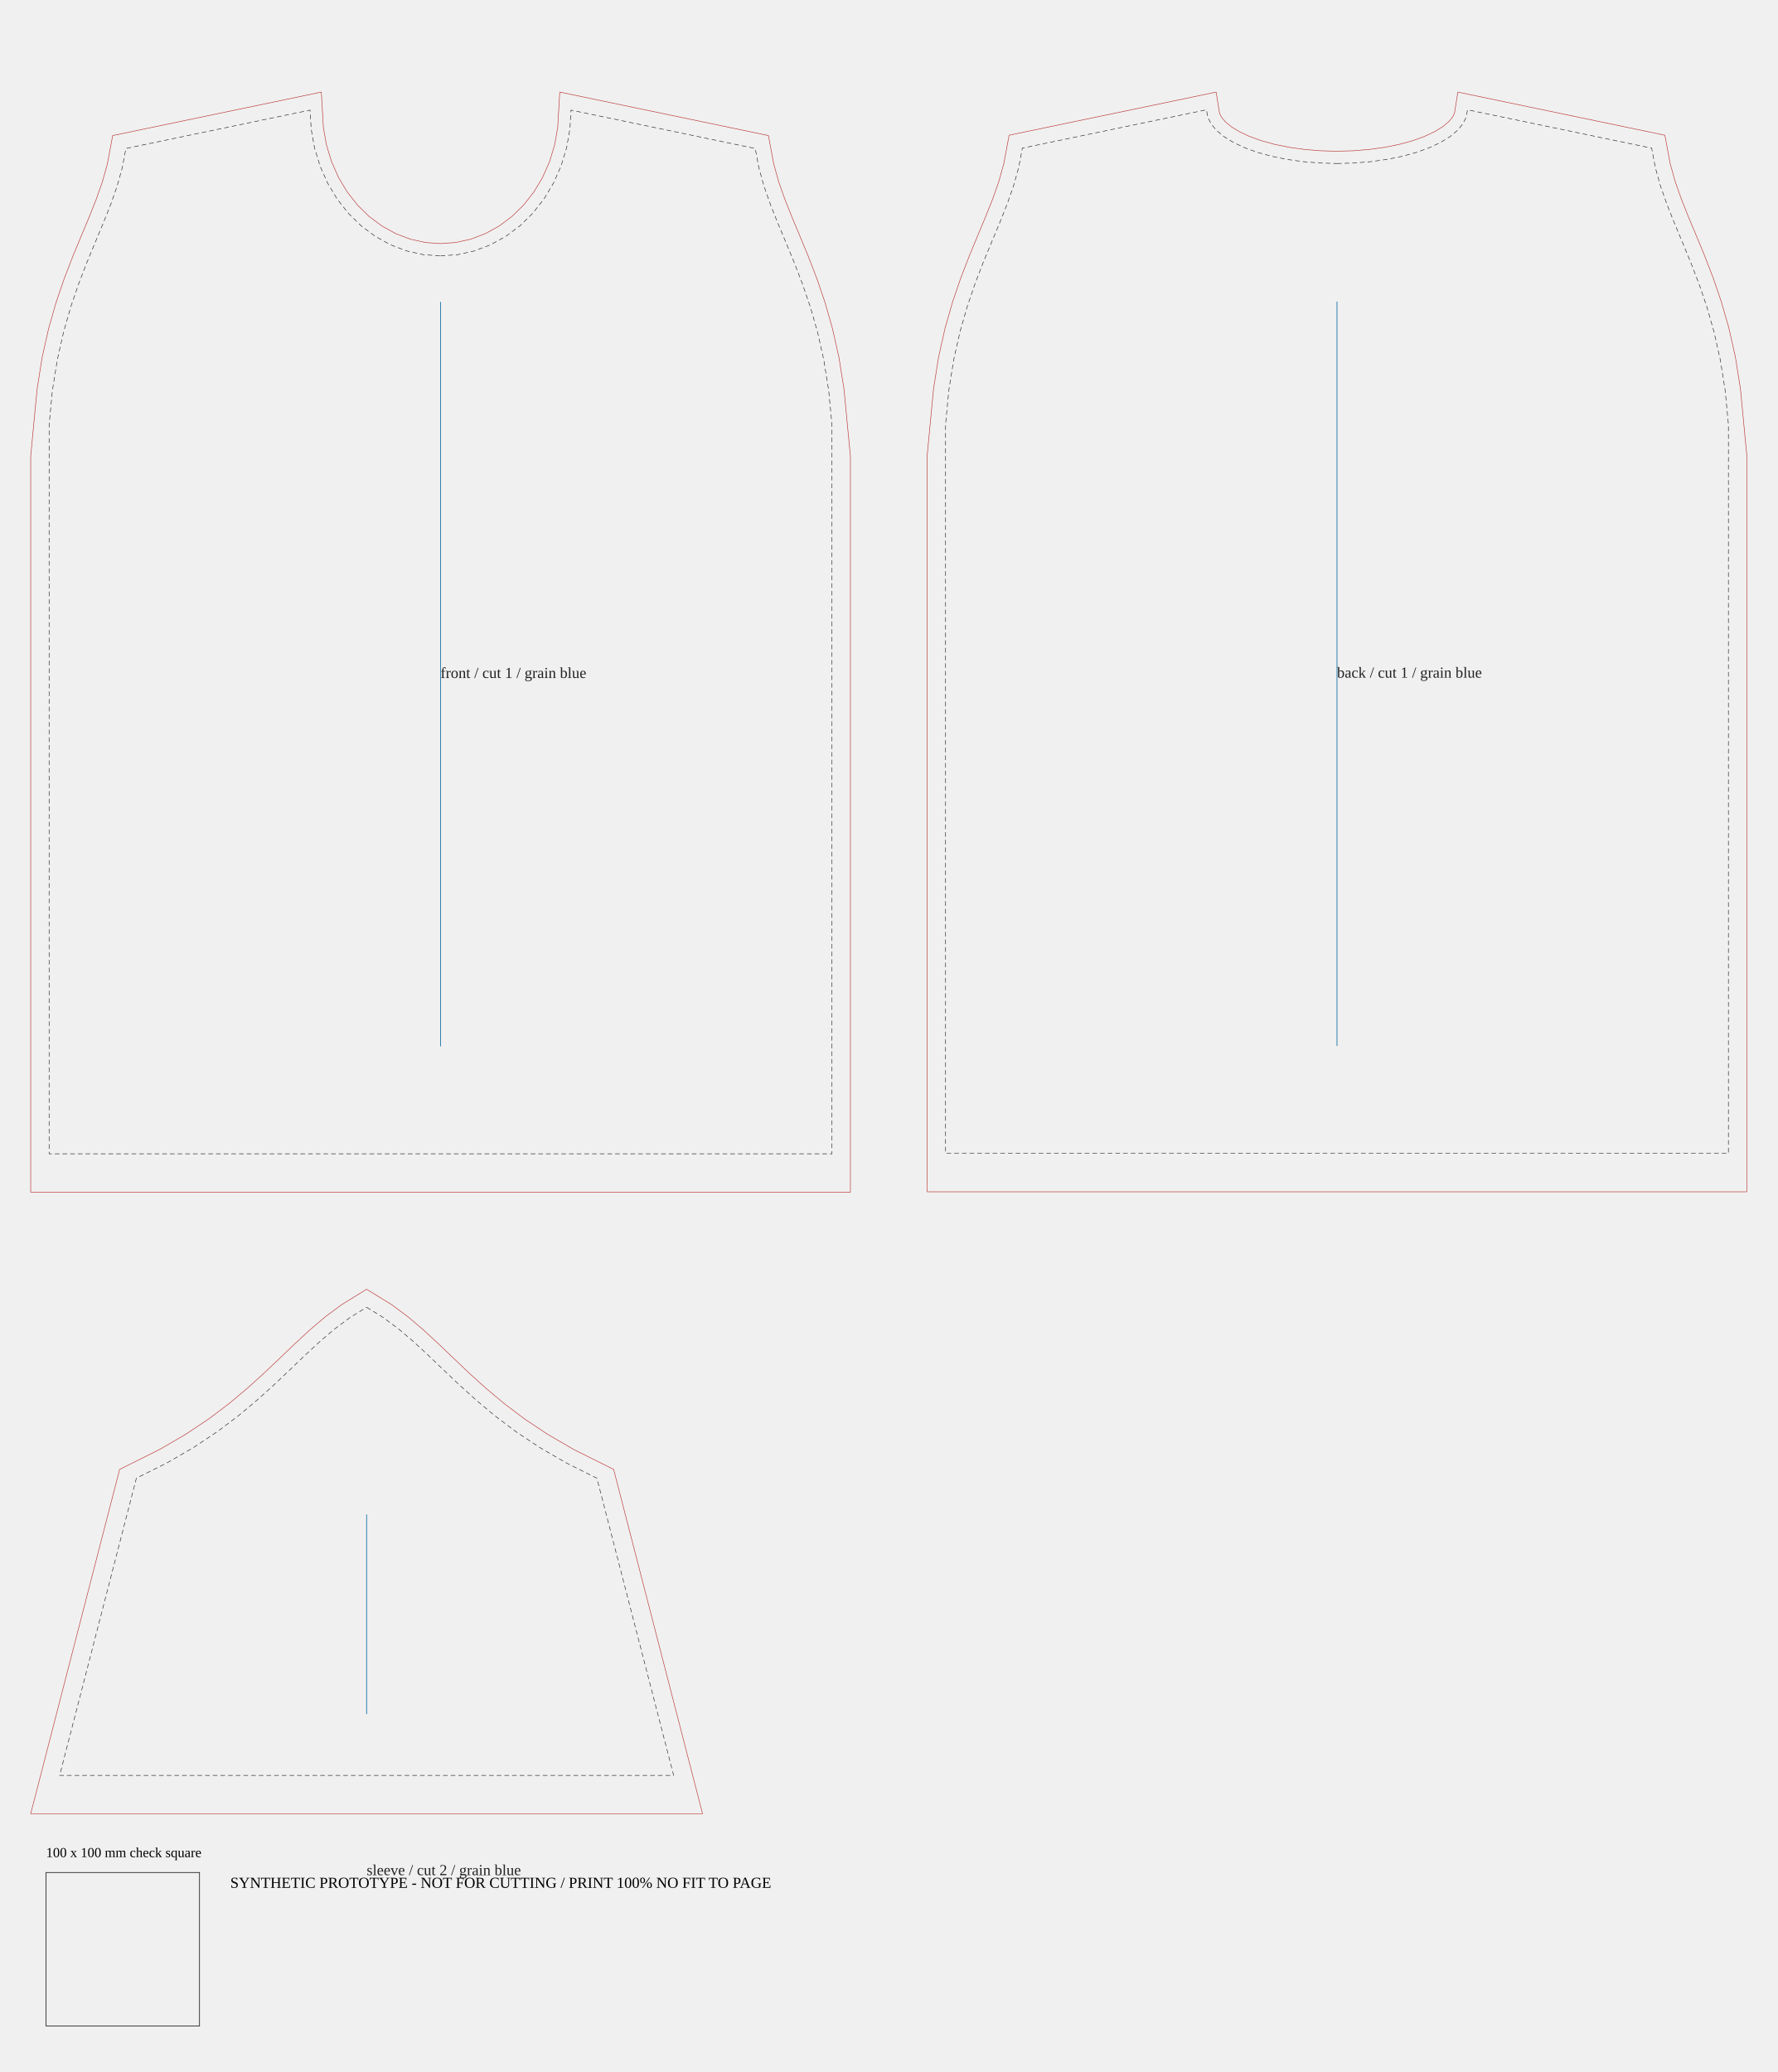
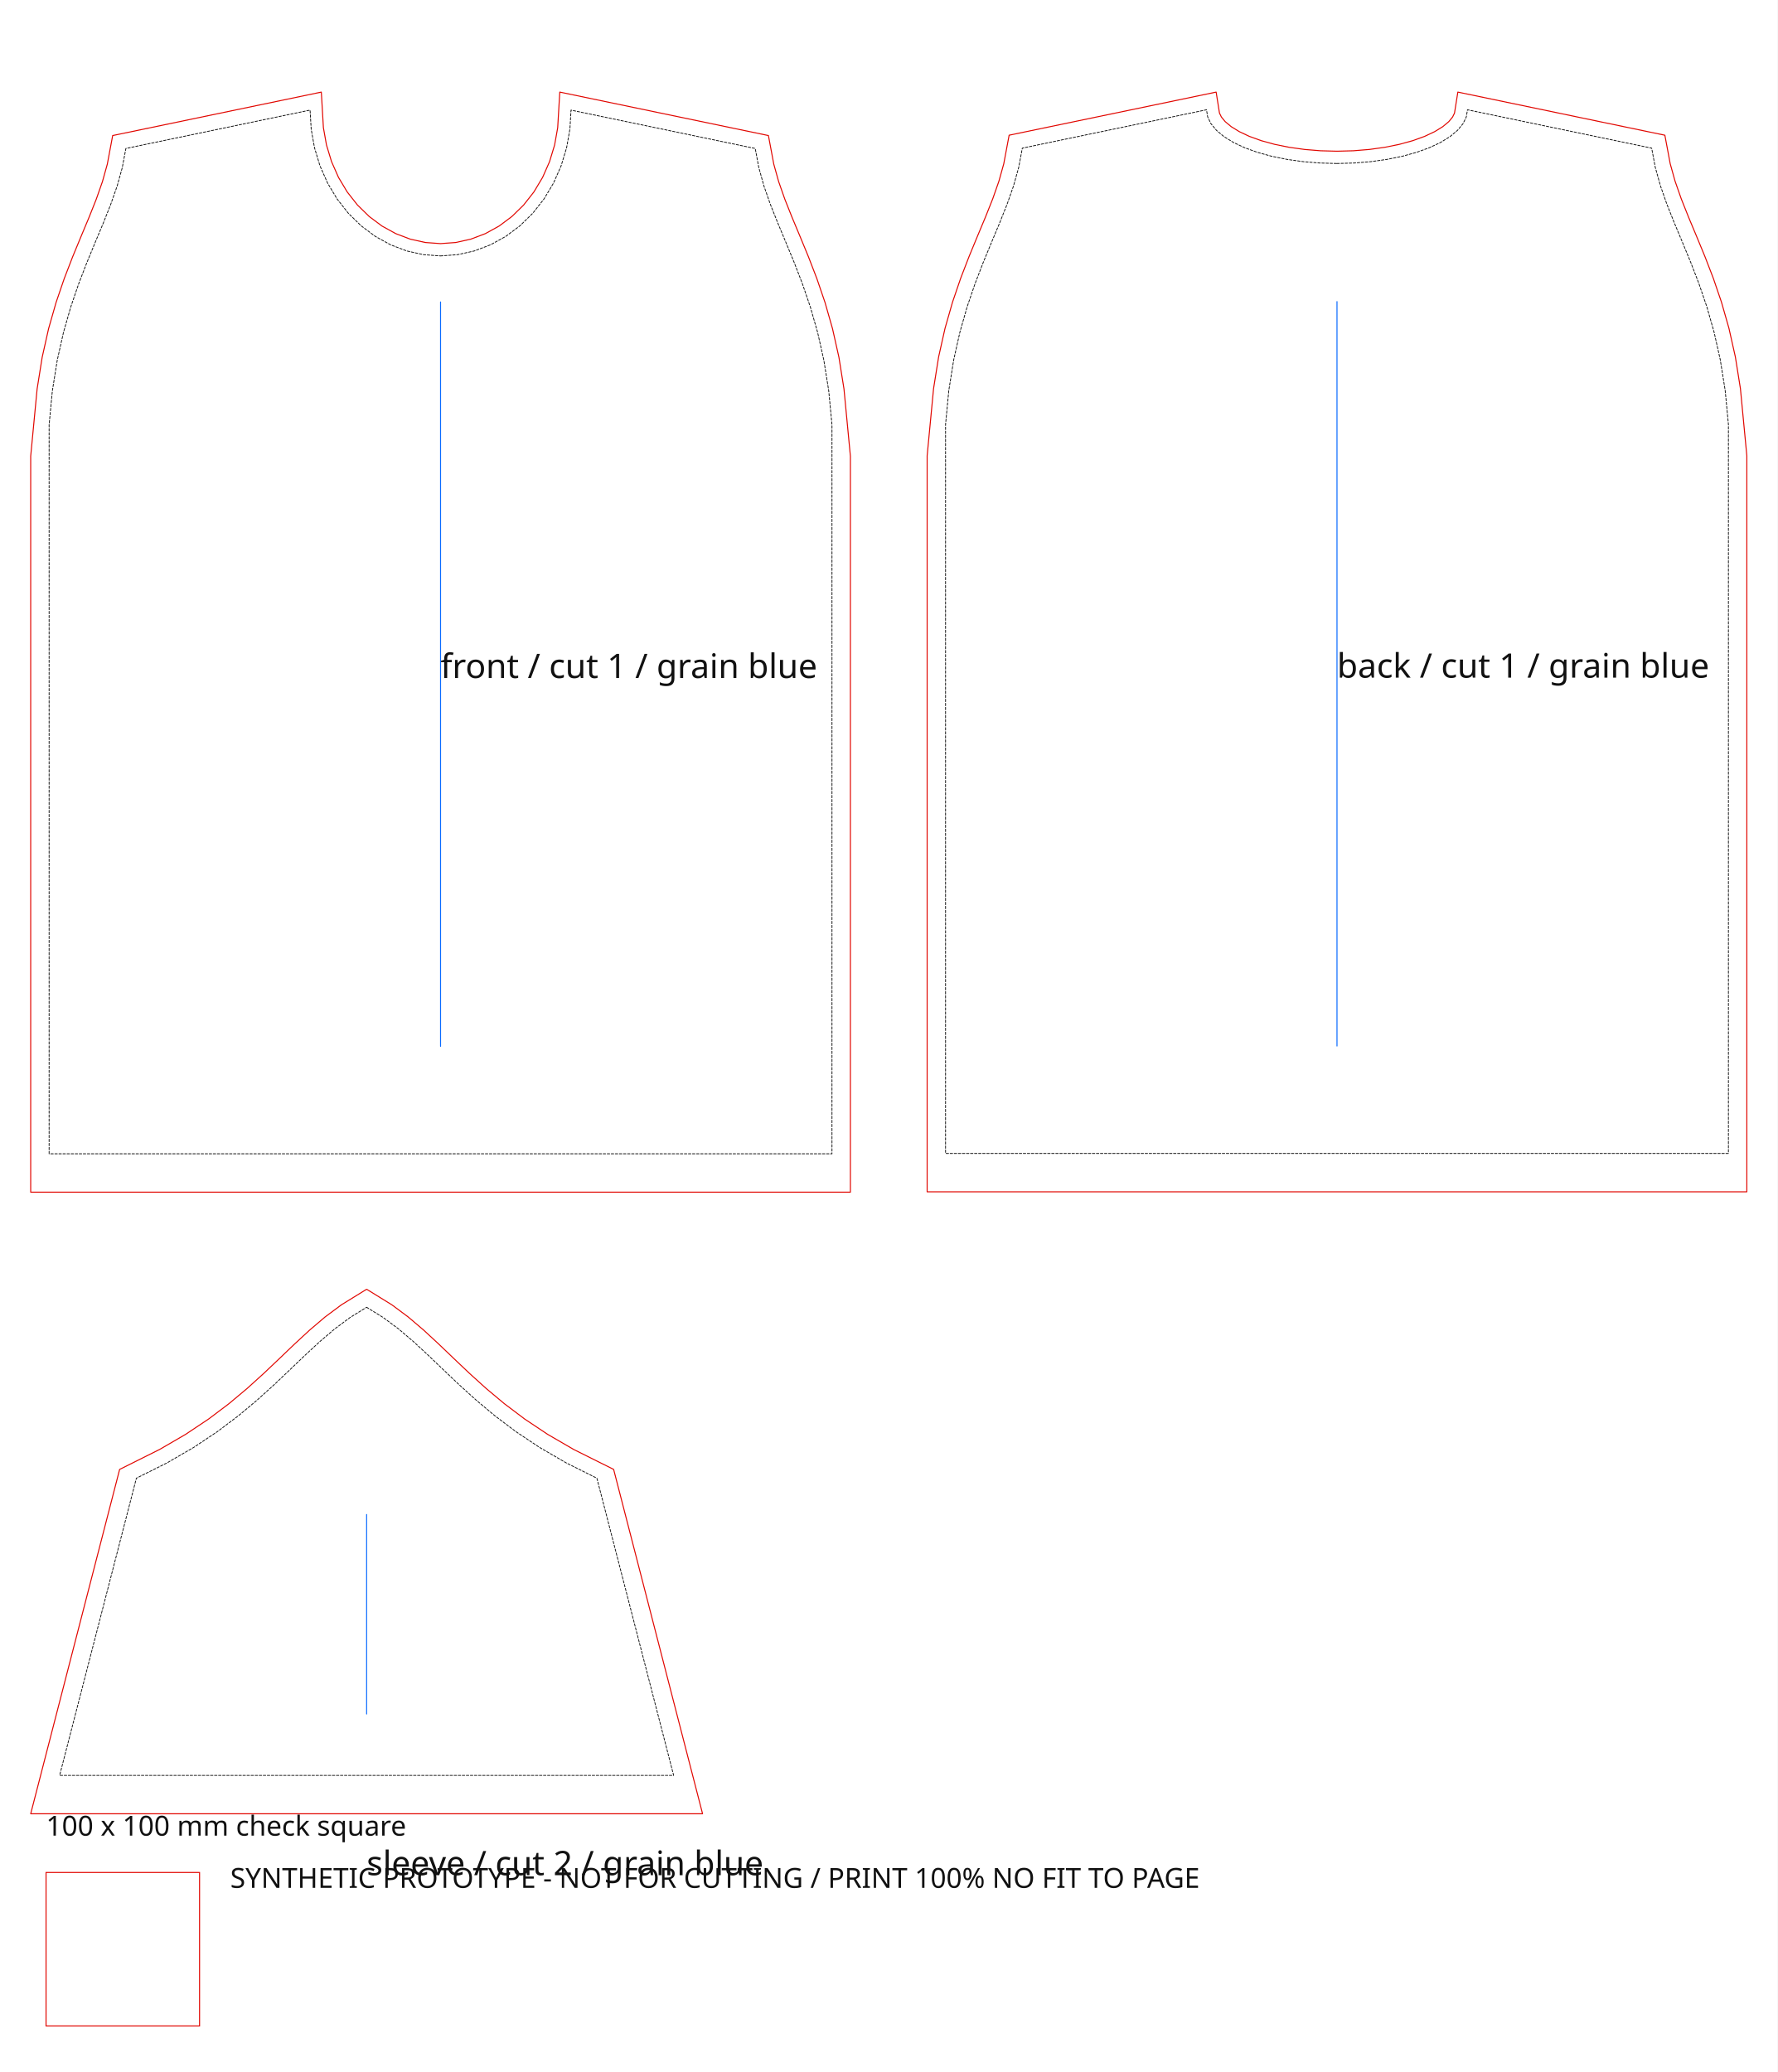
<svg xmlns="http://www.w3.org/2000/svg" width="1158mm" height="1350mm" viewBox="0 0 1158 1350">
-   <g fill="none" stroke-linejoin="round">
+   <rect width="100%" height="100%" fill="#ffffff" />
+   <style>
+ .cutline { stroke: #e10600; stroke-width: 2.5; vector-effect: non-scaling-stroke; }
+ .seamline { stroke: #111111; stroke-width: 2; stroke-dasharray: 6 4; vector-effect: non-scaling-stroke; }
+ .grainline { stroke: #0b6bff; stroke-width: 2.5; vector-effect: non-scaling-stroke; }
+ text { fill: #111111; font-family: sans-serif; }
+ </style>
+   <g fill="none" stroke-linejoin="round" stroke-linecap="round">
    <g transform="translate(287 71.7408)" id="front">
-       <polygon class="cutline" points="0,86.979 9.928,86.251 19.701,84.079 29.162,80.489 38.155,75.532 46.528,69.28 54.132,61.827 60.829,53.292 66.492,43.819 71.015,33.568 74.311,22.718 76.314,11.462 77.675,-11.741 213.595,16.576 217.088,35.21 220.262,46.58 224.289,58.056 228.999,69.887 234.196,82.307 239.663,95.541 245.167,109.812 250.471,125.34 255.335,142.341 259.525,161.033 262.814,181.631 267,225.47 267,705 -267,705 -267,225.47 -262.814,181.631 -259.525,161.033 -255.335,142.341 -250.471,125.34 -245.167,109.812 -239.663,95.541 -234.196,82.307 -228.999,69.887 -224.289,58.056 -220.262,46.58 -217.088,35.21 -213.595,16.576 -77.675,-11.741 -76.314,11.462 -74.311,22.718 -71.015,33.568 -66.492,43.819 -60.829,53.292 -54.132,61.827 -46.528,69.28 -38.155,75.532 -29.162,80.489 -19.701,84.079 -9.928,86.251" stroke="#bb3333" stroke-width="0.35" />
-       <polygon class="seamline" points="0,95 11.095,94.187 22,91.763 32.528,87.769 42.5,82.272 51.745,75.369 60.104,67.175 67.435,57.832 73.612,47.5 78.53,36.355 82.104,24.588 84.273,12.4 85,0 205,25 207.34,37.479 210.718,49.583 214.922,61.562 219.741,73.667 224.962,86.146 230.375,99.25 235.767,113.229 240.926,128.333 245.641,144.812 249.699,162.917 252.889,182.896 255,205 255,680 -255,680 -255,205 -252.889,182.896 -249.699,162.917 -245.641,144.812 -240.926,128.333 -235.767,113.229 -230.375,99.25 -224.962,86.146 -219.741,73.667 -214.922,61.562 -210.718,49.583 -207.34,37.479 -205,25 -85,0 -84.273,12.4 -82.104,24.588 -78.53,36.355 -73.612,47.5 -67.435,57.832 -60.104,67.175 -51.745,75.369 -42.5,82.272 -32.528,87.769 -22,91.763 -11.095,94.187" stroke="#222222" stroke-width="0.35" stroke-dasharray="3 2" />
+       <polygon class="cutline" points="0,86.979 9.928,86.251 19.701,84.079 29.162,80.489 38.155,75.532 46.528,69.28 54.132,61.827 60.829,53.292 66.492,43.819 71.015,33.568 74.311,22.718 76.314,11.462 77.675,-11.741 213.595,16.576 217.088,35.21 220.262,46.58 224.289,58.056 228.999,69.887 234.196,82.307 239.663,95.541 245.167,109.812 250.471,125.34 255.335,142.341 259.525,161.033 262.814,181.631 267,225.47 267,705 -267,705 -267,225.47 -262.814,181.631 -259.525,161.033 -255.335,142.341 -250.471,125.34 -245.167,109.812 -239.663,95.541 -234.196,82.307 -228.999,69.887 -224.289,58.056 -220.262,46.58 -217.088,35.21 -213.595,16.576 -77.675,-11.741 -76.314,11.462 -74.311,22.718 -71.015,33.568 -66.492,43.819 -60.829,53.292 -54.132,61.827 -46.528,69.28 -38.155,75.532 -29.162,80.489 -19.701,84.079 -9.928,86.251" />
+       <polygon class="seamline" points="0,95 11.095,94.187 22,91.763 32.528,87.769 42.5,82.272 51.745,75.369 60.104,67.175 67.435,57.832 73.612,47.5 78.53,36.355 82.104,24.588 84.273,12.4 85,0 205,25 207.34,37.479 210.718,49.583 214.922,61.562 219.741,73.667 224.962,86.146 230.375,99.25 235.767,113.229 240.926,128.333 245.641,144.812 249.699,162.917 252.889,182.896 255,205 255,680 -255,680 -255,205 -252.889,182.896 -249.699,162.917 -245.641,144.812 -240.926,128.333 -235.767,113.229 -230.375,99.25 -224.962,86.146 -219.741,73.667 -214.922,61.562 -210.718,49.583 -207.34,37.479 -205,25 -85,0 -84.273,12.4 -82.104,24.588 -78.53,36.355 -73.612,47.5 -67.435,57.832 -60.104,67.175 -51.745,75.369 -42.5,82.272 -32.528,87.769 -22,91.763 -11.095,94.187" />
      <line data-join="shoulder" data-side="front" data-allowance-mm="10" x1="85" y1="0" x2="205" y2="25" stroke="none" />
      <line data-join="armscye_front" data-side="front" data-allowance-mm="10" x1="205" y1="25" x2="207.34" y2="37.479" stroke="none" />
      <line data-join="armscye_front" data-side="front" data-allowance-mm="10" x1="207.34" y1="37.479" x2="210.718" y2="49.583" stroke="none" />
      <line data-join="armscye_front" data-side="front" data-allowance-mm="10" x1="210.718" y1="49.583" x2="214.922" y2="61.562" stroke="none" />
      <line data-join="armscye_front" data-side="front" data-allowance-mm="10" x1="214.922" y1="61.562" x2="219.741" y2="73.667" stroke="none" />
      <line data-join="armscye_front" data-side="front" data-allowance-mm="10" x1="219.741" y1="73.667" x2="224.962" y2="86.146" stroke="none" />
      <line data-join="armscye_front" data-side="front" data-allowance-mm="10" x1="224.962" y1="86.146" x2="230.375" y2="99.25" stroke="none" />
      <line data-join="armscye_front" data-side="front" data-allowance-mm="10" x1="230.375" y1="99.25" x2="235.767" y2="113.229" stroke="none" />
      <line data-join="armscye_front" data-side="front" data-allowance-mm="10" x1="235.767" y1="113.229" x2="240.926" y2="128.333" stroke="none" />
      <line data-join="armscye_front" data-side="front" data-allowance-mm="10" x1="240.926" y1="128.333" x2="245.641" y2="144.812" stroke="none" />
      <line data-join="armscye_front" data-side="front" data-allowance-mm="10" x1="245.641" y1="144.812" x2="249.699" y2="162.917" stroke="none" />
      <line data-join="armscye_front" data-side="front" data-allowance-mm="10" x1="249.699" y1="162.917" x2="252.889" y2="182.896" stroke="none" />
      <line data-join="armscye_front" data-side="front" data-allowance-mm="10" x1="252.889" y1="182.896" x2="255" y2="205" stroke="none" />
      <line data-join="side" data-side="front" data-allowance-mm="12" x1="255" y1="205" x2="255" y2="680" stroke="none" />
      <line data-join="side" data-side="front" data-allowance-mm="12" x1="-255" y1="680" x2="-255" y2="205" stroke="none" />
      <line data-join="armscye_front" data-side="front" data-allowance-mm="10" x1="-255" y1="205" x2="-252.889" y2="182.896" stroke="none" />
      <line data-join="armscye_front" data-side="front" data-allowance-mm="10" x1="-252.889" y1="182.896" x2="-249.699" y2="162.917" stroke="none" />
      <line data-join="armscye_front" data-side="front" data-allowance-mm="10" x1="-249.699" y1="162.917" x2="-245.641" y2="144.812" stroke="none" />
      <line data-join="armscye_front" data-side="front" data-allowance-mm="10" x1="-245.641" y1="144.812" x2="-240.926" y2="128.333" stroke="none" />
      <line data-join="armscye_front" data-side="front" data-allowance-mm="10" x1="-240.926" y1="128.333" x2="-235.767" y2="113.229" stroke="none" />
      <line data-join="armscye_front" data-side="front" data-allowance-mm="10" x1="-235.767" y1="113.229" x2="-230.375" y2="99.25" stroke="none" />
      <line data-join="armscye_front" data-side="front" data-allowance-mm="10" x1="-230.375" y1="99.25" x2="-224.962" y2="86.146" stroke="none" />
      <line data-join="armscye_front" data-side="front" data-allowance-mm="10" x1="-224.962" y1="86.146" x2="-219.741" y2="73.667" stroke="none" />
      <line data-join="armscye_front" data-side="front" data-allowance-mm="10" x1="-219.741" y1="73.667" x2="-214.922" y2="61.562" stroke="none" />
      <line data-join="armscye_front" data-side="front" data-allowance-mm="10" x1="-214.922" y1="61.562" x2="-210.718" y2="49.583" stroke="none" />
      <line data-join="armscye_front" data-side="front" data-allowance-mm="10" x1="-210.718" y1="49.583" x2="-207.34" y2="37.479" stroke="none" />
      <line data-join="armscye_front" data-side="front" data-allowance-mm="10" x1="-207.34" y1="37.479" x2="-205" y2="25" stroke="none" />
      <line data-join="shoulder" data-side="front" data-allowance-mm="10" x1="-205" y1="25" x2="-85" y2="0" stroke="none" />
-       <line class="grainline" x1="0" y1="125" x2="0" y2="610" stroke="#2277aa" stroke-width="0.5" />
-       <text x="0" y="370" fill="#222" stroke="none" font-size="10">front / cut 1 / grain blue</text>
+       <line class="grainline" x1="0" y1="125" x2="0" y2="610" />
+       <text x="0" y="370" font-size="22">front / cut 1 / grain blue</text>
    </g>
    <g transform="translate(871 71.52032)" id="back">
-       <polygon class="cutline" points="0,26.997 10.66,26.709 21.119,25.853 31.177,24.447 40.641,22.525 49.321,20.137 57.039,17.35 63.624,14.258 68.926,10.991 72.831,7.73 75.319,4.712 76.557,2.148 78.733,-11.52 213.595,16.576 217.088,35.21 220.262,46.58 224.289,58.056 228.999,69.887 234.196,82.307 239.663,95.541 245.167,109.812 250.471,125.34 255.335,142.341 259.525,161.033 262.814,181.631 267,225.47 267,705 -267,705 -267,225.47 -262.814,181.631 -259.525,161.033 -255.335,142.341 -250.471,125.34 -245.167,109.812 -239.663,95.541 -234.196,82.307 -228.999,69.887 -224.289,58.056 -220.262,46.58 -217.088,35.21 -213.595,16.576 -78.733,-11.52 -76.557,2.148 -75.319,4.712 -72.831,7.73 -68.926,10.991 -63.624,14.258 -57.039,17.35 -49.321,20.137 -40.641,22.525 -31.177,24.447 -21.119,25.853 -10.66,26.709" stroke="#bb3333" stroke-width="0.35" />
-       <polygon class="seamline" points="0,35 11.095,34.701 22,33.807 32.528,32.336 42.5,30.311 51.745,27.767 60.104,24.749 67.435,21.307 73.612,17.5 78.53,13.394 82.104,9.059 84.273,4.568 85,0 205,25 207.34,37.479 210.718,49.583 214.922,61.562 219.741,73.667 224.962,86.146 230.375,99.25 235.767,113.229 240.926,128.333 245.641,144.812 249.699,162.917 252.889,182.896 255,205 255,680 -255,680 -255,205 -252.889,182.896 -249.699,162.917 -245.641,144.812 -240.926,128.333 -235.767,113.229 -230.375,99.25 -224.962,86.146 -219.741,73.667 -214.922,61.562 -210.718,49.583 -207.34,37.479 -205,25 -85,0 -84.273,4.568 -82.104,9.059 -78.53,13.394 -73.612,17.5 -67.435,21.307 -60.104,24.749 -51.745,27.767 -42.5,30.311 -32.528,32.336 -22,33.807 -11.095,34.701" stroke="#222222" stroke-width="0.35" stroke-dasharray="3 2" />
+       <polygon class="cutline" points="0,26.997 10.66,26.709 21.119,25.853 31.177,24.447 40.641,22.525 49.321,20.137 57.039,17.35 63.624,14.258 68.926,10.991 72.831,7.73 75.319,4.712 76.557,2.148 78.733,-11.52 213.595,16.576 217.088,35.21 220.262,46.58 224.289,58.056 228.999,69.887 234.196,82.307 239.663,95.541 245.167,109.812 250.471,125.34 255.335,142.341 259.525,161.033 262.814,181.631 267,225.47 267,705 -267,705 -267,225.47 -262.814,181.631 -259.525,161.033 -255.335,142.341 -250.471,125.34 -245.167,109.812 -239.663,95.541 -234.196,82.307 -228.999,69.887 -224.289,58.056 -220.262,46.58 -217.088,35.21 -213.595,16.576 -78.733,-11.52 -76.557,2.148 -75.319,4.712 -72.831,7.73 -68.926,10.991 -63.624,14.258 -57.039,17.35 -49.321,20.137 -40.641,22.525 -31.177,24.447 -21.119,25.853 -10.66,26.709" />
+       <polygon class="seamline" points="0,35 11.095,34.701 22,33.807 32.528,32.336 42.5,30.311 51.745,27.767 60.104,24.749 67.435,21.307 73.612,17.5 78.53,13.394 82.104,9.059 84.273,4.568 85,0 205,25 207.34,37.479 210.718,49.583 214.922,61.562 219.741,73.667 224.962,86.146 230.375,99.25 235.767,113.229 240.926,128.333 245.641,144.812 249.699,162.917 252.889,182.896 255,205 255,680 -255,680 -255,205 -252.889,182.896 -249.699,162.917 -245.641,144.812 -240.926,128.333 -235.767,113.229 -230.375,99.25 -224.962,86.146 -219.741,73.667 -214.922,61.562 -210.718,49.583 -207.34,37.479 -205,25 -85,0 -84.273,4.568 -82.104,9.059 -78.53,13.394 -73.612,17.5 -67.435,21.307 -60.104,24.749 -51.745,27.767 -42.5,30.311 -32.528,32.336 -22,33.807 -11.095,34.701" />
      <line data-join="shoulder" data-side="back" data-allowance-mm="10" x1="85" y1="0" x2="205" y2="25" stroke="none" />
      <line data-join="armscye_back" data-side="back" data-allowance-mm="10" x1="205" y1="25" x2="207.34" y2="37.479" stroke="none" />
      <line data-join="armscye_back" data-side="back" data-allowance-mm="10" x1="207.34" y1="37.479" x2="210.718" y2="49.583" stroke="none" />
      <line data-join="armscye_back" data-side="back" data-allowance-mm="10" x1="210.718" y1="49.583" x2="214.922" y2="61.562" stroke="none" />
      <line data-join="armscye_back" data-side="back" data-allowance-mm="10" x1="214.922" y1="61.562" x2="219.741" y2="73.667" stroke="none" />
      <line data-join="armscye_back" data-side="back" data-allowance-mm="10" x1="219.741" y1="73.667" x2="224.962" y2="86.146" stroke="none" />
      <line data-join="armscye_back" data-side="back" data-allowance-mm="10" x1="224.962" y1="86.146" x2="230.375" y2="99.25" stroke="none" />
      <line data-join="armscye_back" data-side="back" data-allowance-mm="10" x1="230.375" y1="99.25" x2="235.767" y2="113.229" stroke="none" />
      <line data-join="armscye_back" data-side="back" data-allowance-mm="10" x1="235.767" y1="113.229" x2="240.926" y2="128.333" stroke="none" />
      <line data-join="armscye_back" data-side="back" data-allowance-mm="10" x1="240.926" y1="128.333" x2="245.641" y2="144.812" stroke="none" />
      <line data-join="armscye_back" data-side="back" data-allowance-mm="10" x1="245.641" y1="144.812" x2="249.699" y2="162.917" stroke="none" />
      <line data-join="armscye_back" data-side="back" data-allowance-mm="10" x1="249.699" y1="162.917" x2="252.889" y2="182.896" stroke="none" />
      <line data-join="armscye_back" data-side="back" data-allowance-mm="10" x1="252.889" y1="182.896" x2="255" y2="205" stroke="none" />
      <line data-join="side" data-side="back" data-allowance-mm="12" x1="255" y1="205" x2="255" y2="680" stroke="none" />
      <line data-join="side" data-side="back" data-allowance-mm="12" x1="-255" y1="680" x2="-255" y2="205" stroke="none" />
      <line data-join="armscye_back" data-side="back" data-allowance-mm="10" x1="-255" y1="205" x2="-252.889" y2="182.896" stroke="none" />
      <line data-join="armscye_back" data-side="back" data-allowance-mm="10" x1="-252.889" y1="182.896" x2="-249.699" y2="162.917" stroke="none" />
      <line data-join="armscye_back" data-side="back" data-allowance-mm="10" x1="-249.699" y1="162.917" x2="-245.641" y2="144.812" stroke="none" />
      <line data-join="armscye_back" data-side="back" data-allowance-mm="10" x1="-245.641" y1="144.812" x2="-240.926" y2="128.333" stroke="none" />
      <line data-join="armscye_back" data-side="back" data-allowance-mm="10" x1="-240.926" y1="128.333" x2="-235.767" y2="113.229" stroke="none" />
      <line data-join="armscye_back" data-side="back" data-allowance-mm="10" x1="-235.767" y1="113.229" x2="-230.375" y2="99.25" stroke="none" />
      <line data-join="armscye_back" data-side="back" data-allowance-mm="10" x1="-230.375" y1="99.25" x2="-224.962" y2="86.146" stroke="none" />
      <line data-join="armscye_back" data-side="back" data-allowance-mm="10" x1="-224.962" y1="86.146" x2="-219.741" y2="73.667" stroke="none" />
      <line data-join="armscye_back" data-side="back" data-allowance-mm="10" x1="-219.741" y1="73.667" x2="-214.922" y2="61.562" stroke="none" />
      <line data-join="armscye_back" data-side="back" data-allowance-mm="10" x1="-214.922" y1="61.562" x2="-210.718" y2="49.583" stroke="none" />
      <line data-join="armscye_back" data-side="back" data-allowance-mm="10" x1="-210.718" y1="49.583" x2="-207.34" y2="37.479" stroke="none" />
      <line data-join="armscye_back" data-side="back" data-allowance-mm="10" x1="-207.34" y1="37.479" x2="-205" y2="25" stroke="none" />
      <line data-join="shoulder" data-side="back" data-allowance-mm="10" x1="-205" y1="25" x2="-85" y2="0" stroke="none" />
-       <line class="grainline" x1="0" y1="125" x2="0" y2="610" stroke="#2277aa" stroke-width="0.5" />
-       <text x="0" y="370" fill="#222" stroke="none" font-size="10">back / cut 1 / grain blue</text>
+       <line class="grainline" x1="0" y1="125" x2="0" y2="610" />
+       <text x="0" y="370" font-size="22">back / cut 1 / grain blue</text>
    </g>
    <g transform="translate(238.8487 851.7515)" id="sleeve">
-       <polygon class="cutline" points="0,-11.751 16.426,-1.613 27.118,6.344 37.192,14.919 46.971,23.966 56.786,33.369 66.967,43.033 77.842,52.879 89.739,62.835 102.989,72.83 117.924,82.791 134.879,92.634 160.914,105.626 218.849,330 -218.849,330 -160.914,105.626 -134.879,92.634 -117.924,82.791 -102.989,72.83 -89.739,62.835 -77.842,52.879 -66.967,43.033 -56.786,33.369 -46.971,23.966 -37.192,14.919 -27.118,6.344 -16.426,-1.613" stroke="#bb3333" stroke-width="0.35" />
-       <polygon class="seamline" points="0,0 10.804,6.669 20.885,14.171 30.553,22.4 40.116,31.248 49.885,40.606 60.168,50.367 71.275,60.423 83.515,70.666 97.199,80.988 112.634,91.283 130.132,101.441 150,111.355 200,305 -200,305 -150,111.355 -130.132,101.441 -112.634,91.283 -97.199,80.988 -83.515,70.666 -71.275,60.423 -60.168,50.367 -49.885,40.606 -40.116,31.248 -30.553,22.4 -20.885,14.171 -10.804,6.669" stroke="#222222" stroke-width="0.35" stroke-dasharray="3 2" />
+       <polygon class="cutline" points="0,-11.751 16.426,-1.613 27.118,6.344 37.192,14.919 46.971,23.966 56.786,33.369 66.967,43.033 77.842,52.879 89.739,62.835 102.989,72.83 117.924,82.791 134.879,92.634 160.914,105.626 218.849,330 -218.849,330 -160.914,105.626 -134.879,92.634 -117.924,82.791 -102.989,72.83 -89.739,62.835 -77.842,52.879 -66.967,43.033 -56.786,33.369 -46.971,23.966 -37.192,14.919 -27.118,6.344 -16.426,-1.613" />
+       <polygon class="seamline" points="0,0 10.804,6.669 20.885,14.171 30.553,22.4 40.116,31.248 49.885,40.606 60.168,50.367 71.275,60.423 83.515,70.666 97.199,80.988 112.634,91.283 130.132,101.441 150,111.355 200,305 -200,305 -150,111.355 -130.132,101.441 -112.634,91.283 -97.199,80.988 -83.515,70.666 -71.275,60.423 -60.168,50.367 -49.885,40.606 -40.116,31.248 -30.553,22.4 -20.885,14.171 -10.804,6.669" />
      <line data-join="armscye_front" data-side="sleeve" data-allowance-mm="10" x1="0" y1="0" x2="10.804" y2="6.669" stroke="none" />
      <line data-join="armscye_front" data-side="sleeve" data-allowance-mm="10" x1="10.804" y1="6.669" x2="20.885" y2="14.171" stroke="none" />
      <line data-join="armscye_front" data-side="sleeve" data-allowance-mm="10" x1="20.885" y1="14.171" x2="30.553" y2="22.4" stroke="none" />
      <line data-join="armscye_front" data-side="sleeve" data-allowance-mm="10" x1="30.553" y1="22.4" x2="40.116" y2="31.248" stroke="none" />
      <line data-join="armscye_front" data-side="sleeve" data-allowance-mm="10" x1="40.116" y1="31.248" x2="49.885" y2="40.606" stroke="none" />
      <line data-join="armscye_front" data-side="sleeve" data-allowance-mm="10" x1="49.885" y1="40.606" x2="60.168" y2="50.367" stroke="none" />
      <line data-join="armscye_front" data-side="sleeve" data-allowance-mm="10" x1="60.168" y1="50.367" x2="71.275" y2="60.423" stroke="none" />
      <line data-join="armscye_front" data-side="sleeve" data-allowance-mm="10" x1="71.275" y1="60.423" x2="83.515" y2="70.666" stroke="none" />
      <line data-join="armscye_front" data-side="sleeve" data-allowance-mm="10" x1="83.515" y1="70.666" x2="97.199" y2="80.988" stroke="none" />
      <line data-join="armscye_front" data-side="sleeve" data-allowance-mm="10" x1="97.199" y1="80.988" x2="112.634" y2="91.283" stroke="none" />
      <line data-join="armscye_front" data-side="sleeve" data-allowance-mm="10" x1="112.634" y1="91.283" x2="130.132" y2="101.441" stroke="none" />
      <line data-join="armscye_front" data-side="sleeve" data-allowance-mm="10" x1="130.132" y1="101.441" x2="150" y2="111.355" stroke="none" />
      <line data-join="sleeve_underarm" data-side="right" data-allowance-mm="12" x1="150" y1="111.355" x2="200" y2="305" stroke="none" />
      <line data-join="sleeve_underarm" data-side="left" data-allowance-mm="12" x1="-200" y1="305" x2="-150" y2="111.355" stroke="none" />
      <line data-join="armscye_back" data-side="sleeve" data-allowance-mm="10" x1="-150" y1="111.355" x2="-130.132" y2="101.441" stroke="none" />
      <line data-join="armscye_back" data-side="sleeve" data-allowance-mm="10" x1="-130.132" y1="101.441" x2="-112.634" y2="91.283" stroke="none" />
      <line data-join="armscye_back" data-side="sleeve" data-allowance-mm="10" x1="-112.634" y1="91.283" x2="-97.199" y2="80.988" stroke="none" />
      <line data-join="armscye_back" data-side="sleeve" data-allowance-mm="10" x1="-97.199" y1="80.988" x2="-83.515" y2="70.666" stroke="none" />
      <line data-join="armscye_back" data-side="sleeve" data-allowance-mm="10" x1="-83.515" y1="70.666" x2="-71.275" y2="60.423" stroke="none" />
      <line data-join="armscye_back" data-side="sleeve" data-allowance-mm="10" x1="-71.275" y1="60.423" x2="-60.168" y2="50.367" stroke="none" />
      <line data-join="armscye_back" data-side="sleeve" data-allowance-mm="10" x1="-60.168" y1="50.367" x2="-49.885" y2="40.606" stroke="none" />
      <line data-join="armscye_back" data-side="sleeve" data-allowance-mm="10" x1="-49.885" y1="40.606" x2="-40.116" y2="31.248" stroke="none" />
      <line data-join="armscye_back" data-side="sleeve" data-allowance-mm="10" x1="-40.116" y1="31.248" x2="-30.553" y2="22.4" stroke="none" />
      <line data-join="armscye_back" data-side="sleeve" data-allowance-mm="10" x1="-30.553" y1="22.4" x2="-20.885" y2="14.171" stroke="none" />
      <line data-join="armscye_back" data-side="sleeve" data-allowance-mm="10" x1="-20.885" y1="14.171" x2="-10.804" y2="6.669" stroke="none" />
      <line data-join="armscye_back" data-side="sleeve" data-allowance-mm="10" x1="-10.804" y1="6.669" x2="0" y2="0" stroke="none" />
-       <line class="grainline" x1="0" y1="135" x2="0" y2="265" stroke="#2277aa" stroke-width="0.5" />
-       <text x="0" y="370" fill="#222" stroke="none" font-size="10">sleeve / cut 2 / grain blue</text>
+       <line class="grainline" x1="0" y1="135" x2="0" y2="265" />
+       <text x="0" y="370" font-size="22">sleeve / cut 2 / grain blue</text>
    </g>
  </g>
-   <path d="M 30 1220 h 100 v 100 h -100 z" fill="none" stroke="black" stroke-width="0.4" />
-   <text x="30" y="1210" font-size="9">100 x 100 mm check square</text>
-   <text x="150" y="1230" font-size="10">SYNTHETIC PROTOTYPE - NOT FOR CUTTING / PRINT 100% NO FIT TO PAGE</text>
+   <path class="cutline" fill="none" d="M 30 1220 h 100 v 100 h -100 z" />
+   <text x="30" y="1196" font-size="18">100 x 100 mm check square</text>
+   <text x="150" y="1230" font-size="18">SYNTHETIC PROTOTYPE - NOT FOR CUTTING / PRINT 100% NO FIT TO PAGE</text>
</svg>
